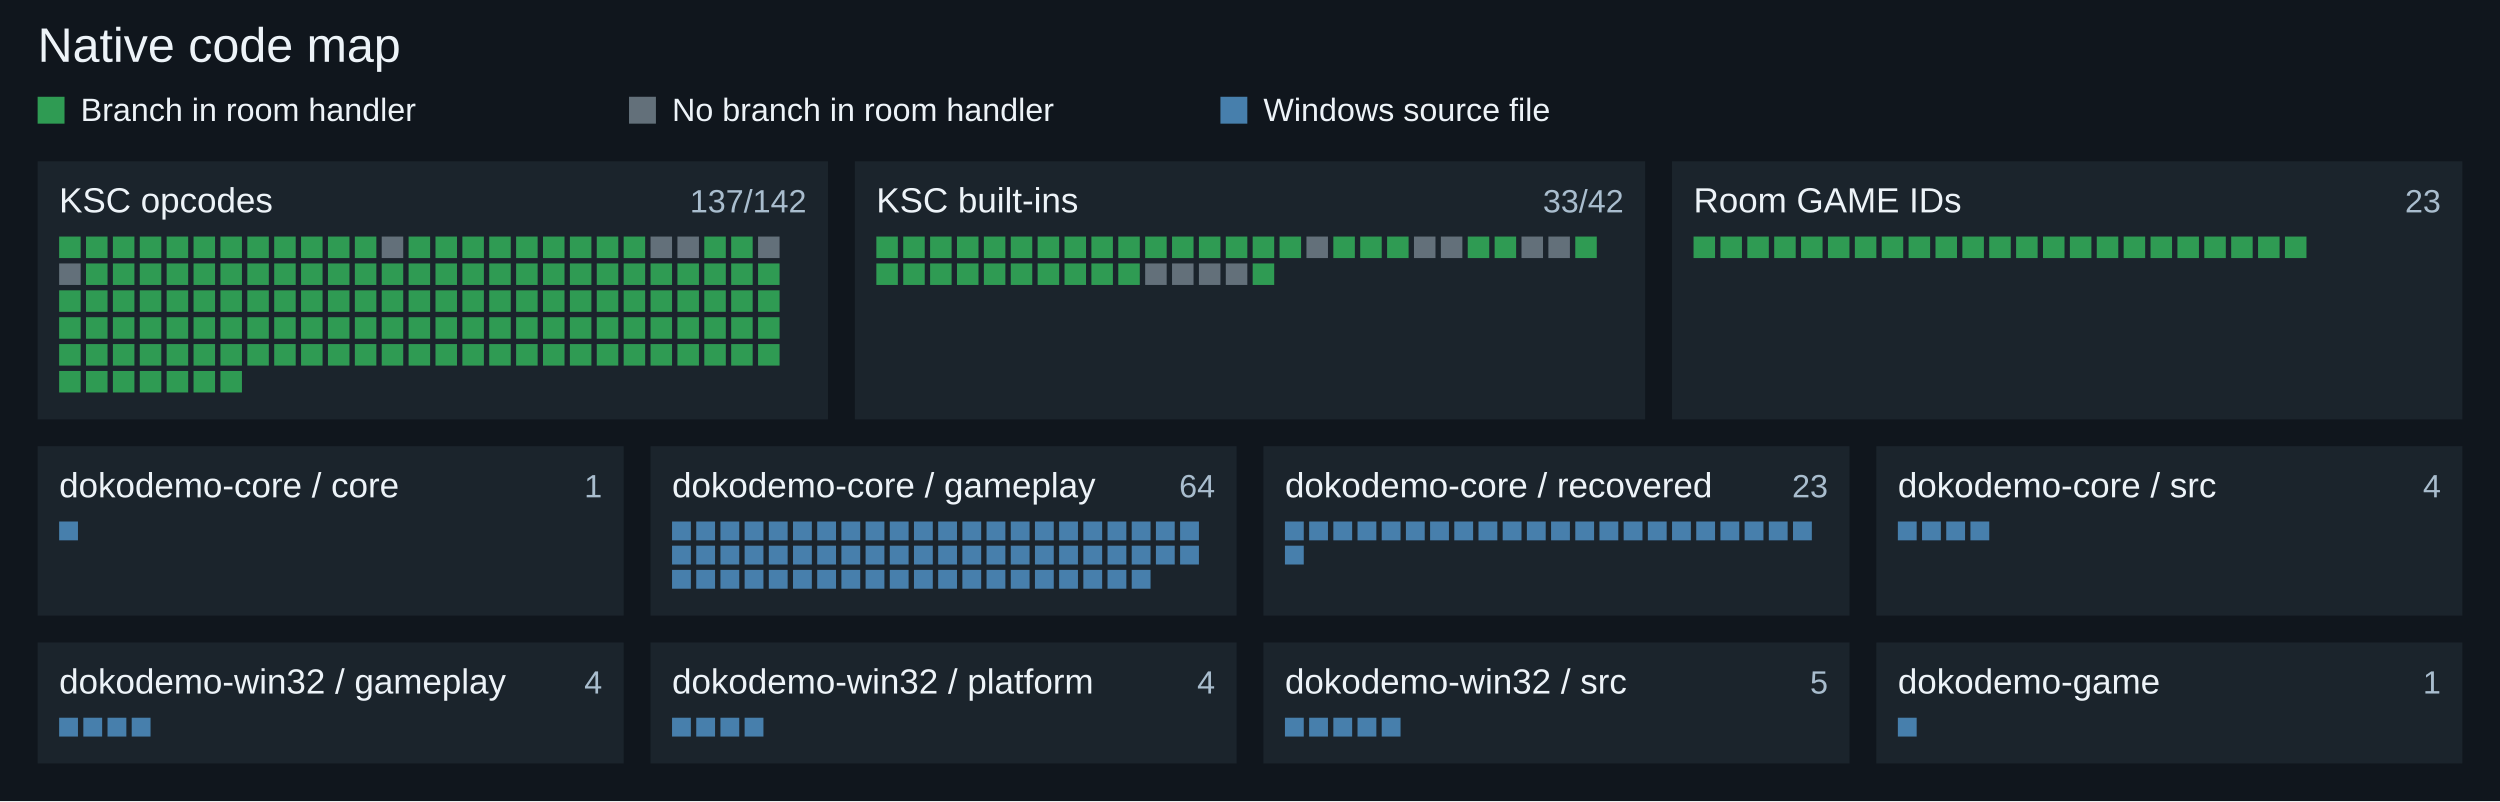
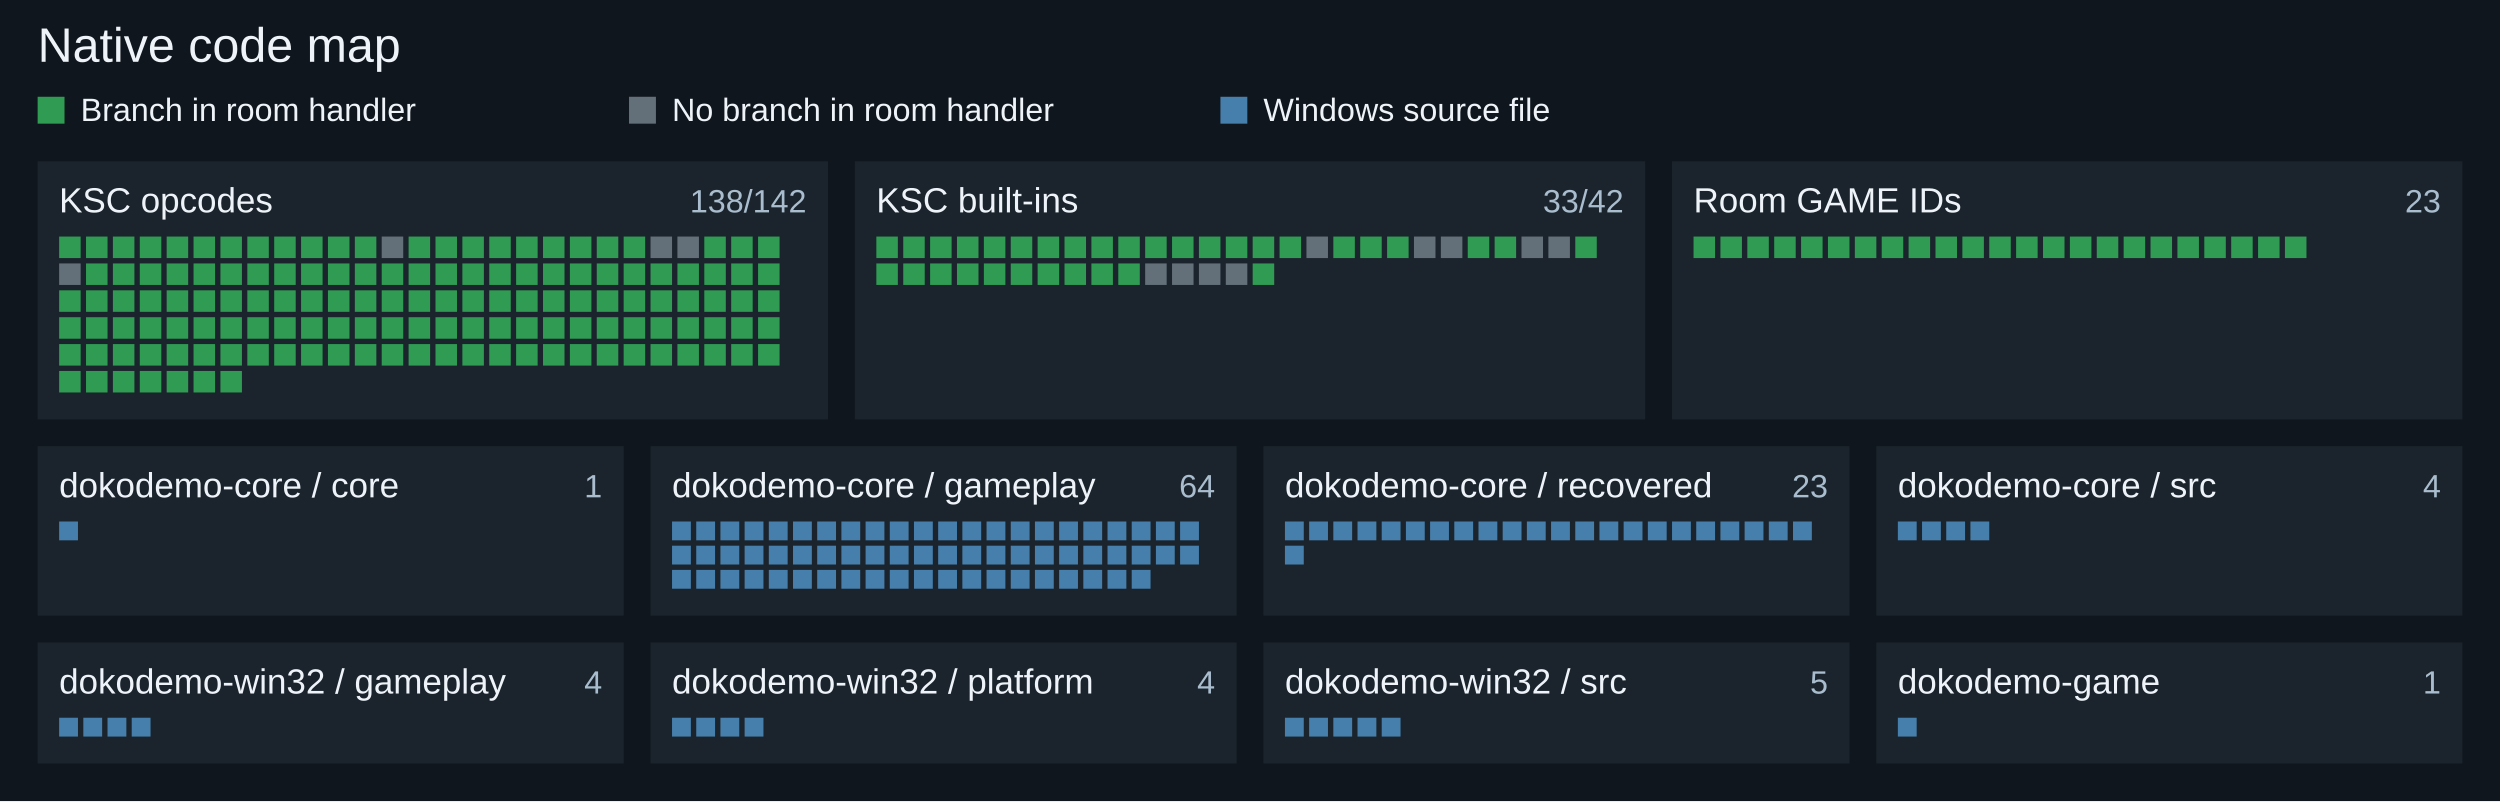
<svg xmlns="http://www.w3.org/2000/svg" width="930" height="298" viewBox="0 0 930 298" role="img" aria-label="Native code map. Each square represents a dispatch ID or Windows source file.">
  <rect x="0" y="0" width="930" height="298" fill="#10161d" />
  <g font-family="Segoe UI, Arial, sans-serif">
    <text x="14" y="23" font-size="18" fill="#edf3f8">Native code map</text>
    <rect x="14" y="36" width="10" height="10" fill="#2f9b53" />
    <text x="30" y="45" font-size="12" fill="#edf3f8">Branch in room handler</text>
    <rect x="234" y="36" width="10" height="10" fill="#63707a" />
    <text x="250" y="45" font-size="12" fill="#edf3f8">No branch in room handler</text>
    <rect x="454" y="36" width="10" height="10" fill="#477fac" />
    <text x="470" y="45" font-size="12" fill="#edf3f8">Windows source file</text>
    <rect x="14" y="60" width="294" height="96" fill="#1b242c" />
    <text x="22" y="79" font-size="13" fill="#edf3f8">KSC opcodes</text>
-     <text x="300" y="79" font-size="12" fill="#a9bdce" text-anchor="end">137/142</text>
+     <text x="300" y="79" font-size="12" fill="#a9bdce" text-anchor="end">138/142</text>
    <rect x="22" y="88" width="8" height="8" fill="#2f9b53" />
    <rect x="32" y="88" width="8" height="8" fill="#2f9b53" />
    <rect x="42" y="88" width="8" height="8" fill="#2f9b53" />
    <rect x="52" y="88" width="8" height="8" fill="#2f9b53" />
    <rect x="62" y="88" width="8" height="8" fill="#2f9b53" />
    <rect x="72" y="88" width="8" height="8" fill="#2f9b53" />
    <rect x="82" y="88" width="8" height="8" fill="#2f9b53" />
    <rect x="92" y="88" width="8" height="8" fill="#2f9b53" />
    <rect x="102" y="88" width="8" height="8" fill="#2f9b53" />
    <rect x="112" y="88" width="8" height="8" fill="#2f9b53" />
    <rect x="122" y="88" width="8" height="8" fill="#2f9b53" />
    <rect x="132" y="88" width="8" height="8" fill="#2f9b53" />
    <rect x="142" y="88" width="8" height="8" fill="#63707a" />
    <rect x="152" y="88" width="8" height="8" fill="#2f9b53" />
    <rect x="162" y="88" width="8" height="8" fill="#2f9b53" />
    <rect x="172" y="88" width="8" height="8" fill="#2f9b53" />
    <rect x="182" y="88" width="8" height="8" fill="#2f9b53" />
    <rect x="192" y="88" width="8" height="8" fill="#2f9b53" />
    <rect x="202" y="88" width="8" height="8" fill="#2f9b53" />
    <rect x="212" y="88" width="8" height="8" fill="#2f9b53" />
    <rect x="222" y="88" width="8" height="8" fill="#2f9b53" />
    <rect x="232" y="88" width="8" height="8" fill="#2f9b53" />
    <rect x="242" y="88" width="8" height="8" fill="#63707a" />
    <rect x="252" y="88" width="8" height="8" fill="#63707a" />
    <rect x="262" y="88" width="8" height="8" fill="#2f9b53" />
    <rect x="272" y="88" width="8" height="8" fill="#2f9b53" />
-     <rect x="282" y="88" width="8" height="8" fill="#63707a" />
+     <rect x="282" y="88" width="8" height="8" fill="#2f9b53" />
    <rect x="22" y="98" width="8" height="8" fill="#63707a" />
    <rect x="32" y="98" width="8" height="8" fill="#2f9b53" />
    <rect x="42" y="98" width="8" height="8" fill="#2f9b53" />
    <rect x="52" y="98" width="8" height="8" fill="#2f9b53" />
    <rect x="62" y="98" width="8" height="8" fill="#2f9b53" />
    <rect x="72" y="98" width="8" height="8" fill="#2f9b53" />
    <rect x="82" y="98" width="8" height="8" fill="#2f9b53" />
    <rect x="92" y="98" width="8" height="8" fill="#2f9b53" />
    <rect x="102" y="98" width="8" height="8" fill="#2f9b53" />
    <rect x="112" y="98" width="8" height="8" fill="#2f9b53" />
    <rect x="122" y="98" width="8" height="8" fill="#2f9b53" />
    <rect x="132" y="98" width="8" height="8" fill="#2f9b53" />
    <rect x="142" y="98" width="8" height="8" fill="#2f9b53" />
    <rect x="152" y="98" width="8" height="8" fill="#2f9b53" />
    <rect x="162" y="98" width="8" height="8" fill="#2f9b53" />
    <rect x="172" y="98" width="8" height="8" fill="#2f9b53" />
    <rect x="182" y="98" width="8" height="8" fill="#2f9b53" />
    <rect x="192" y="98" width="8" height="8" fill="#2f9b53" />
    <rect x="202" y="98" width="8" height="8" fill="#2f9b53" />
    <rect x="212" y="98" width="8" height="8" fill="#2f9b53" />
    <rect x="222" y="98" width="8" height="8" fill="#2f9b53" />
    <rect x="232" y="98" width="8" height="8" fill="#2f9b53" />
    <rect x="242" y="98" width="8" height="8" fill="#2f9b53" />
    <rect x="252" y="98" width="8" height="8" fill="#2f9b53" />
    <rect x="262" y="98" width="8" height="8" fill="#2f9b53" />
    <rect x="272" y="98" width="8" height="8" fill="#2f9b53" />
    <rect x="282" y="98" width="8" height="8" fill="#2f9b53" />
    <rect x="22" y="108" width="8" height="8" fill="#2f9b53" />
    <rect x="32" y="108" width="8" height="8" fill="#2f9b53" />
    <rect x="42" y="108" width="8" height="8" fill="#2f9b53" />
    <rect x="52" y="108" width="8" height="8" fill="#2f9b53" />
    <rect x="62" y="108" width="8" height="8" fill="#2f9b53" />
    <rect x="72" y="108" width="8" height="8" fill="#2f9b53" />
    <rect x="82" y="108" width="8" height="8" fill="#2f9b53" />
    <rect x="92" y="108" width="8" height="8" fill="#2f9b53" />
    <rect x="102" y="108" width="8" height="8" fill="#2f9b53" />
    <rect x="112" y="108" width="8" height="8" fill="#2f9b53" />
    <rect x="122" y="108" width="8" height="8" fill="#2f9b53" />
    <rect x="132" y="108" width="8" height="8" fill="#2f9b53" />
    <rect x="142" y="108" width="8" height="8" fill="#2f9b53" />
    <rect x="152" y="108" width="8" height="8" fill="#2f9b53" />
    <rect x="162" y="108" width="8" height="8" fill="#2f9b53" />
    <rect x="172" y="108" width="8" height="8" fill="#2f9b53" />
    <rect x="182" y="108" width="8" height="8" fill="#2f9b53" />
    <rect x="192" y="108" width="8" height="8" fill="#2f9b53" />
    <rect x="202" y="108" width="8" height="8" fill="#2f9b53" />
    <rect x="212" y="108" width="8" height="8" fill="#2f9b53" />
    <rect x="222" y="108" width="8" height="8" fill="#2f9b53" />
    <rect x="232" y="108" width="8" height="8" fill="#2f9b53" />
    <rect x="242" y="108" width="8" height="8" fill="#2f9b53" />
    <rect x="252" y="108" width="8" height="8" fill="#2f9b53" />
    <rect x="262" y="108" width="8" height="8" fill="#2f9b53" />
    <rect x="272" y="108" width="8" height="8" fill="#2f9b53" />
    <rect x="282" y="108" width="8" height="8" fill="#2f9b53" />
    <rect x="22" y="118" width="8" height="8" fill="#2f9b53" />
    <rect x="32" y="118" width="8" height="8" fill="#2f9b53" />
    <rect x="42" y="118" width="8" height="8" fill="#2f9b53" />
    <rect x="52" y="118" width="8" height="8" fill="#2f9b53" />
    <rect x="62" y="118" width="8" height="8" fill="#2f9b53" />
    <rect x="72" y="118" width="8" height="8" fill="#2f9b53" />
    <rect x="82" y="118" width="8" height="8" fill="#2f9b53" />
    <rect x="92" y="118" width="8" height="8" fill="#2f9b53" />
    <rect x="102" y="118" width="8" height="8" fill="#2f9b53" />
    <rect x="112" y="118" width="8" height="8" fill="#2f9b53" />
    <rect x="122" y="118" width="8" height="8" fill="#2f9b53" />
    <rect x="132" y="118" width="8" height="8" fill="#2f9b53" />
    <rect x="142" y="118" width="8" height="8" fill="#2f9b53" />
    <rect x="152" y="118" width="8" height="8" fill="#2f9b53" />
    <rect x="162" y="118" width="8" height="8" fill="#2f9b53" />
    <rect x="172" y="118" width="8" height="8" fill="#2f9b53" />
    <rect x="182" y="118" width="8" height="8" fill="#2f9b53" />
    <rect x="192" y="118" width="8" height="8" fill="#2f9b53" />
    <rect x="202" y="118" width="8" height="8" fill="#2f9b53" />
    <rect x="212" y="118" width="8" height="8" fill="#2f9b53" />
    <rect x="222" y="118" width="8" height="8" fill="#2f9b53" />
    <rect x="232" y="118" width="8" height="8" fill="#2f9b53" />
    <rect x="242" y="118" width="8" height="8" fill="#2f9b53" />
    <rect x="252" y="118" width="8" height="8" fill="#2f9b53" />
    <rect x="262" y="118" width="8" height="8" fill="#2f9b53" />
    <rect x="272" y="118" width="8" height="8" fill="#2f9b53" />
    <rect x="282" y="118" width="8" height="8" fill="#2f9b53" />
    <rect x="22" y="128" width="8" height="8" fill="#2f9b53" />
    <rect x="32" y="128" width="8" height="8" fill="#2f9b53" />
    <rect x="42" y="128" width="8" height="8" fill="#2f9b53" />
    <rect x="52" y="128" width="8" height="8" fill="#2f9b53" />
    <rect x="62" y="128" width="8" height="8" fill="#2f9b53" />
    <rect x="72" y="128" width="8" height="8" fill="#2f9b53" />
    <rect x="82" y="128" width="8" height="8" fill="#2f9b53" />
    <rect x="92" y="128" width="8" height="8" fill="#2f9b53" />
    <rect x="102" y="128" width="8" height="8" fill="#2f9b53" />
    <rect x="112" y="128" width="8" height="8" fill="#2f9b53" />
    <rect x="122" y="128" width="8" height="8" fill="#2f9b53" />
    <rect x="132" y="128" width="8" height="8" fill="#2f9b53" />
    <rect x="142" y="128" width="8" height="8" fill="#2f9b53" />
    <rect x="152" y="128" width="8" height="8" fill="#2f9b53" />
    <rect x="162" y="128" width="8" height="8" fill="#2f9b53" />
    <rect x="172" y="128" width="8" height="8" fill="#2f9b53" />
    <rect x="182" y="128" width="8" height="8" fill="#2f9b53" />
    <rect x="192" y="128" width="8" height="8" fill="#2f9b53" />
    <rect x="202" y="128" width="8" height="8" fill="#2f9b53" />
    <rect x="212" y="128" width="8" height="8" fill="#2f9b53" />
    <rect x="222" y="128" width="8" height="8" fill="#2f9b53" />
    <rect x="232" y="128" width="8" height="8" fill="#2f9b53" />
    <rect x="242" y="128" width="8" height="8" fill="#2f9b53" />
    <rect x="252" y="128" width="8" height="8" fill="#2f9b53" />
    <rect x="262" y="128" width="8" height="8" fill="#2f9b53" />
    <rect x="272" y="128" width="8" height="8" fill="#2f9b53" />
    <rect x="282" y="128" width="8" height="8" fill="#2f9b53" />
    <rect x="22" y="138" width="8" height="8" fill="#2f9b53" />
    <rect x="32" y="138" width="8" height="8" fill="#2f9b53" />
    <rect x="42" y="138" width="8" height="8" fill="#2f9b53" />
    <rect x="52" y="138" width="8" height="8" fill="#2f9b53" />
    <rect x="62" y="138" width="8" height="8" fill="#2f9b53" />
    <rect x="72" y="138" width="8" height="8" fill="#2f9b53" />
    <rect x="82" y="138" width="8" height="8" fill="#2f9b53" />
    <rect x="318" y="60" width="294" height="96" fill="#1b242c" />
    <text x="326" y="79" font-size="13" fill="#edf3f8">KSC built-ins</text>
    <text x="604" y="79" font-size="12" fill="#a9bdce" text-anchor="end">33/42</text>
    <rect x="326" y="88" width="8" height="8" fill="#2f9b53" />
    <rect x="336" y="88" width="8" height="8" fill="#2f9b53" />
    <rect x="346" y="88" width="8" height="8" fill="#2f9b53" />
    <rect x="356" y="88" width="8" height="8" fill="#2f9b53" />
    <rect x="366" y="88" width="8" height="8" fill="#2f9b53" />
    <rect x="376" y="88" width="8" height="8" fill="#2f9b53" />
    <rect x="386" y="88" width="8" height="8" fill="#2f9b53" />
    <rect x="396" y="88" width="8" height="8" fill="#2f9b53" />
    <rect x="406" y="88" width="8" height="8" fill="#2f9b53" />
    <rect x="416" y="88" width="8" height="8" fill="#2f9b53" />
    <rect x="426" y="88" width="8" height="8" fill="#2f9b53" />
    <rect x="436" y="88" width="8" height="8" fill="#2f9b53" />
    <rect x="446" y="88" width="8" height="8" fill="#2f9b53" />
    <rect x="456" y="88" width="8" height="8" fill="#2f9b53" />
    <rect x="466" y="88" width="8" height="8" fill="#2f9b53" />
    <rect x="476" y="88" width="8" height="8" fill="#2f9b53" />
    <rect x="486" y="88" width="8" height="8" fill="#63707a" />
    <rect x="496" y="88" width="8" height="8" fill="#2f9b53" />
    <rect x="506" y="88" width="8" height="8" fill="#2f9b53" />
    <rect x="516" y="88" width="8" height="8" fill="#2f9b53" />
    <rect x="526" y="88" width="8" height="8" fill="#63707a" />
    <rect x="536" y="88" width="8" height="8" fill="#63707a" />
    <rect x="546" y="88" width="8" height="8" fill="#2f9b53" />
    <rect x="556" y="88" width="8" height="8" fill="#2f9b53" />
    <rect x="566" y="88" width="8" height="8" fill="#63707a" />
    <rect x="576" y="88" width="8" height="8" fill="#63707a" />
    <rect x="586" y="88" width="8" height="8" fill="#2f9b53" />
    <rect x="326" y="98" width="8" height="8" fill="#2f9b53" />
    <rect x="336" y="98" width="8" height="8" fill="#2f9b53" />
    <rect x="346" y="98" width="8" height="8" fill="#2f9b53" />
    <rect x="356" y="98" width="8" height="8" fill="#2f9b53" />
    <rect x="366" y="98" width="8" height="8" fill="#2f9b53" />
    <rect x="376" y="98" width="8" height="8" fill="#2f9b53" />
    <rect x="386" y="98" width="8" height="8" fill="#2f9b53" />
    <rect x="396" y="98" width="8" height="8" fill="#2f9b53" />
    <rect x="406" y="98" width="8" height="8" fill="#2f9b53" />
    <rect x="416" y="98" width="8" height="8" fill="#2f9b53" />
    <rect x="426" y="98" width="8" height="8" fill="#63707a" />
    <rect x="436" y="98" width="8" height="8" fill="#63707a" />
    <rect x="446" y="98" width="8" height="8" fill="#63707a" />
    <rect x="456" y="98" width="8" height="8" fill="#63707a" />
    <rect x="466" y="98" width="8" height="8" fill="#2f9b53" />
    <rect x="622" y="60" width="294" height="96" fill="#1b242c" />
    <text x="630" y="79" font-size="13" fill="#edf3f8">Room GAME IDs</text>
    <text x="908" y="79" font-size="12" fill="#a9bdce" text-anchor="end">23</text>
    <rect x="630" y="88" width="8" height="8" fill="#2f9b53" />
    <rect x="640" y="88" width="8" height="8" fill="#2f9b53" />
    <rect x="650" y="88" width="8" height="8" fill="#2f9b53" />
    <rect x="660" y="88" width="8" height="8" fill="#2f9b53" />
    <rect x="670" y="88" width="8" height="8" fill="#2f9b53" />
    <rect x="680" y="88" width="8" height="8" fill="#2f9b53" />
    <rect x="690" y="88" width="8" height="8" fill="#2f9b53" />
    <rect x="700" y="88" width="8" height="8" fill="#2f9b53" />
    <rect x="710" y="88" width="8" height="8" fill="#2f9b53" />
    <rect x="720" y="88" width="8" height="8" fill="#2f9b53" />
    <rect x="730" y="88" width="8" height="8" fill="#2f9b53" />
    <rect x="740" y="88" width="8" height="8" fill="#2f9b53" />
    <rect x="750" y="88" width="8" height="8" fill="#2f9b53" />
    <rect x="760" y="88" width="8" height="8" fill="#2f9b53" />
    <rect x="770" y="88" width="8" height="8" fill="#2f9b53" />
    <rect x="780" y="88" width="8" height="8" fill="#2f9b53" />
    <rect x="790" y="88" width="8" height="8" fill="#2f9b53" />
    <rect x="800" y="88" width="8" height="8" fill="#2f9b53" />
    <rect x="810" y="88" width="8" height="8" fill="#2f9b53" />
    <rect x="820" y="88" width="8" height="8" fill="#2f9b53" />
    <rect x="830" y="88" width="8" height="8" fill="#2f9b53" />
    <rect x="840" y="88" width="8" height="8" fill="#2f9b53" />
    <rect x="850" y="88" width="8" height="8" fill="#2f9b53" />
    <rect x="14" y="166" width="218" height="63" fill="#1b242c" />
    <text x="22" y="185" font-size="13" fill="#edf3f8">dokodemo-core / core</text>
    <text x="224" y="185" font-size="12" fill="#a9bdce" text-anchor="end">1</text>
    <rect x="22" y="194" width="7" height="7" fill="#477fac" />
    <rect x="242" y="166" width="218" height="63" fill="#1b242c" />
    <text x="250" y="185" font-size="13" fill="#edf3f8">dokodemo-core / gameplay</text>
    <text x="452" y="185" font-size="12" fill="#a9bdce" text-anchor="end">64</text>
    <rect x="250" y="194" width="7" height="7" fill="#477fac" />
    <rect x="259" y="194" width="7" height="7" fill="#477fac" />
    <rect x="268" y="194" width="7" height="7" fill="#477fac" />
    <rect x="277" y="194" width="7" height="7" fill="#477fac" />
    <rect x="286" y="194" width="7" height="7" fill="#477fac" />
    <rect x="295" y="194" width="7" height="7" fill="#477fac" />
    <rect x="304" y="194" width="7" height="7" fill="#477fac" />
    <rect x="313" y="194" width="7" height="7" fill="#477fac" />
    <rect x="322" y="194" width="7" height="7" fill="#477fac" />
    <rect x="331" y="194" width="7" height="7" fill="#477fac" />
    <rect x="340" y="194" width="7" height="7" fill="#477fac" />
    <rect x="349" y="194" width="7" height="7" fill="#477fac" />
    <rect x="358" y="194" width="7" height="7" fill="#477fac" />
    <rect x="367" y="194" width="7" height="7" fill="#477fac" />
    <rect x="376" y="194" width="7" height="7" fill="#477fac" />
    <rect x="385" y="194" width="7" height="7" fill="#477fac" />
    <rect x="394" y="194" width="7" height="7" fill="#477fac" />
    <rect x="403" y="194" width="7" height="7" fill="#477fac" />
    <rect x="412" y="194" width="7" height="7" fill="#477fac" />
    <rect x="421" y="194" width="7" height="7" fill="#477fac" />
    <rect x="430" y="194" width="7" height="7" fill="#477fac" />
    <rect x="439" y="194" width="7" height="7" fill="#477fac" />
    <rect x="250" y="203" width="7" height="7" fill="#477fac" />
    <rect x="259" y="203" width="7" height="7" fill="#477fac" />
    <rect x="268" y="203" width="7" height="7" fill="#477fac" />
    <rect x="277" y="203" width="7" height="7" fill="#477fac" />
    <rect x="286" y="203" width="7" height="7" fill="#477fac" />
    <rect x="295" y="203" width="7" height="7" fill="#477fac" />
    <rect x="304" y="203" width="7" height="7" fill="#477fac" />
    <rect x="313" y="203" width="7" height="7" fill="#477fac" />
    <rect x="322" y="203" width="7" height="7" fill="#477fac" />
    <rect x="331" y="203" width="7" height="7" fill="#477fac" />
    <rect x="340" y="203" width="7" height="7" fill="#477fac" />
    <rect x="349" y="203" width="7" height="7" fill="#477fac" />
    <rect x="358" y="203" width="7" height="7" fill="#477fac" />
    <rect x="367" y="203" width="7" height="7" fill="#477fac" />
    <rect x="376" y="203" width="7" height="7" fill="#477fac" />
    <rect x="385" y="203" width="7" height="7" fill="#477fac" />
    <rect x="394" y="203" width="7" height="7" fill="#477fac" />
    <rect x="403" y="203" width="7" height="7" fill="#477fac" />
    <rect x="412" y="203" width="7" height="7" fill="#477fac" />
    <rect x="421" y="203" width="7" height="7" fill="#477fac" />
    <rect x="430" y="203" width="7" height="7" fill="#477fac" />
    <rect x="439" y="203" width="7" height="7" fill="#477fac" />
    <rect x="250" y="212" width="7" height="7" fill="#477fac" />
    <rect x="259" y="212" width="7" height="7" fill="#477fac" />
    <rect x="268" y="212" width="7" height="7" fill="#477fac" />
    <rect x="277" y="212" width="7" height="7" fill="#477fac" />
    <rect x="286" y="212" width="7" height="7" fill="#477fac" />
    <rect x="295" y="212" width="7" height="7" fill="#477fac" />
    <rect x="304" y="212" width="7" height="7" fill="#477fac" />
    <rect x="313" y="212" width="7" height="7" fill="#477fac" />
    <rect x="322" y="212" width="7" height="7" fill="#477fac" />
    <rect x="331" y="212" width="7" height="7" fill="#477fac" />
    <rect x="340" y="212" width="7" height="7" fill="#477fac" />
    <rect x="349" y="212" width="7" height="7" fill="#477fac" />
    <rect x="358" y="212" width="7" height="7" fill="#477fac" />
    <rect x="367" y="212" width="7" height="7" fill="#477fac" />
    <rect x="376" y="212" width="7" height="7" fill="#477fac" />
    <rect x="385" y="212" width="7" height="7" fill="#477fac" />
    <rect x="394" y="212" width="7" height="7" fill="#477fac" />
    <rect x="403" y="212" width="7" height="7" fill="#477fac" />
    <rect x="412" y="212" width="7" height="7" fill="#477fac" />
    <rect x="421" y="212" width="7" height="7" fill="#477fac" />
    <rect x="470" y="166" width="218" height="63" fill="#1b242c" />
    <text x="478" y="185" font-size="13" fill="#edf3f8">dokodemo-core / recovered</text>
    <text x="680" y="185" font-size="12" fill="#a9bdce" text-anchor="end">23</text>
    <rect x="478" y="194" width="7" height="7" fill="#477fac" />
    <rect x="487" y="194" width="7" height="7" fill="#477fac" />
    <rect x="496" y="194" width="7" height="7" fill="#477fac" />
    <rect x="505" y="194" width="7" height="7" fill="#477fac" />
    <rect x="514" y="194" width="7" height="7" fill="#477fac" />
    <rect x="523" y="194" width="7" height="7" fill="#477fac" />
    <rect x="532" y="194" width="7" height="7" fill="#477fac" />
    <rect x="541" y="194" width="7" height="7" fill="#477fac" />
    <rect x="550" y="194" width="7" height="7" fill="#477fac" />
    <rect x="559" y="194" width="7" height="7" fill="#477fac" />
    <rect x="568" y="194" width="7" height="7" fill="#477fac" />
    <rect x="577" y="194" width="7" height="7" fill="#477fac" />
    <rect x="586" y="194" width="7" height="7" fill="#477fac" />
    <rect x="595" y="194" width="7" height="7" fill="#477fac" />
    <rect x="604" y="194" width="7" height="7" fill="#477fac" />
    <rect x="613" y="194" width="7" height="7" fill="#477fac" />
    <rect x="622" y="194" width="7" height="7" fill="#477fac" />
    <rect x="631" y="194" width="7" height="7" fill="#477fac" />
    <rect x="640" y="194" width="7" height="7" fill="#477fac" />
    <rect x="649" y="194" width="7" height="7" fill="#477fac" />
    <rect x="658" y="194" width="7" height="7" fill="#477fac" />
    <rect x="667" y="194" width="7" height="7" fill="#477fac" />
    <rect x="478" y="203" width="7" height="7" fill="#477fac" />
    <rect x="698" y="166" width="218" height="63" fill="#1b242c" />
    <text x="706" y="185" font-size="13" fill="#edf3f8">dokodemo-core / src</text>
    <text x="908" y="185" font-size="12" fill="#a9bdce" text-anchor="end">4</text>
    <rect x="706" y="194" width="7" height="7" fill="#477fac" />
    <rect x="715" y="194" width="7" height="7" fill="#477fac" />
    <rect x="724" y="194" width="7" height="7" fill="#477fac" />
    <rect x="733" y="194" width="7" height="7" fill="#477fac" />
    <rect x="14" y="239" width="218" height="45" fill="#1b242c" />
    <text x="22" y="258" font-size="13" fill="#edf3f8">dokodemo-win32 / gameplay</text>
    <text x="224" y="258" font-size="12" fill="#a9bdce" text-anchor="end">4</text>
    <rect x="22" y="267" width="7" height="7" fill="#477fac" />
    <rect x="31" y="267" width="7" height="7" fill="#477fac" />
    <rect x="40" y="267" width="7" height="7" fill="#477fac" />
    <rect x="49" y="267" width="7" height="7" fill="#477fac" />
    <rect x="242" y="239" width="218" height="45" fill="#1b242c" />
    <text x="250" y="258" font-size="13" fill="#edf3f8">dokodemo-win32 / platform</text>
    <text x="452" y="258" font-size="12" fill="#a9bdce" text-anchor="end">4</text>
    <rect x="250" y="267" width="7" height="7" fill="#477fac" />
    <rect x="259" y="267" width="7" height="7" fill="#477fac" />
    <rect x="268" y="267" width="7" height="7" fill="#477fac" />
    <rect x="277" y="267" width="7" height="7" fill="#477fac" />
    <rect x="470" y="239" width="218" height="45" fill="#1b242c" />
    <text x="478" y="258" font-size="13" fill="#edf3f8">dokodemo-win32 / src</text>
    <text x="680" y="258" font-size="12" fill="#a9bdce" text-anchor="end">5</text>
    <rect x="478" y="267" width="7" height="7" fill="#477fac" />
    <rect x="487" y="267" width="7" height="7" fill="#477fac" />
    <rect x="496" y="267" width="7" height="7" fill="#477fac" />
    <rect x="505" y="267" width="7" height="7" fill="#477fac" />
    <rect x="514" y="267" width="7" height="7" fill="#477fac" />
    <rect x="698" y="239" width="218" height="45" fill="#1b242c" />
    <text x="706" y="258" font-size="13" fill="#edf3f8">dokodemo-game</text>
    <text x="908" y="258" font-size="12" fill="#a9bdce" text-anchor="end">1</text>
    <rect x="706" y="267" width="7" height="7" fill="#477fac" />
  </g>
</svg>
